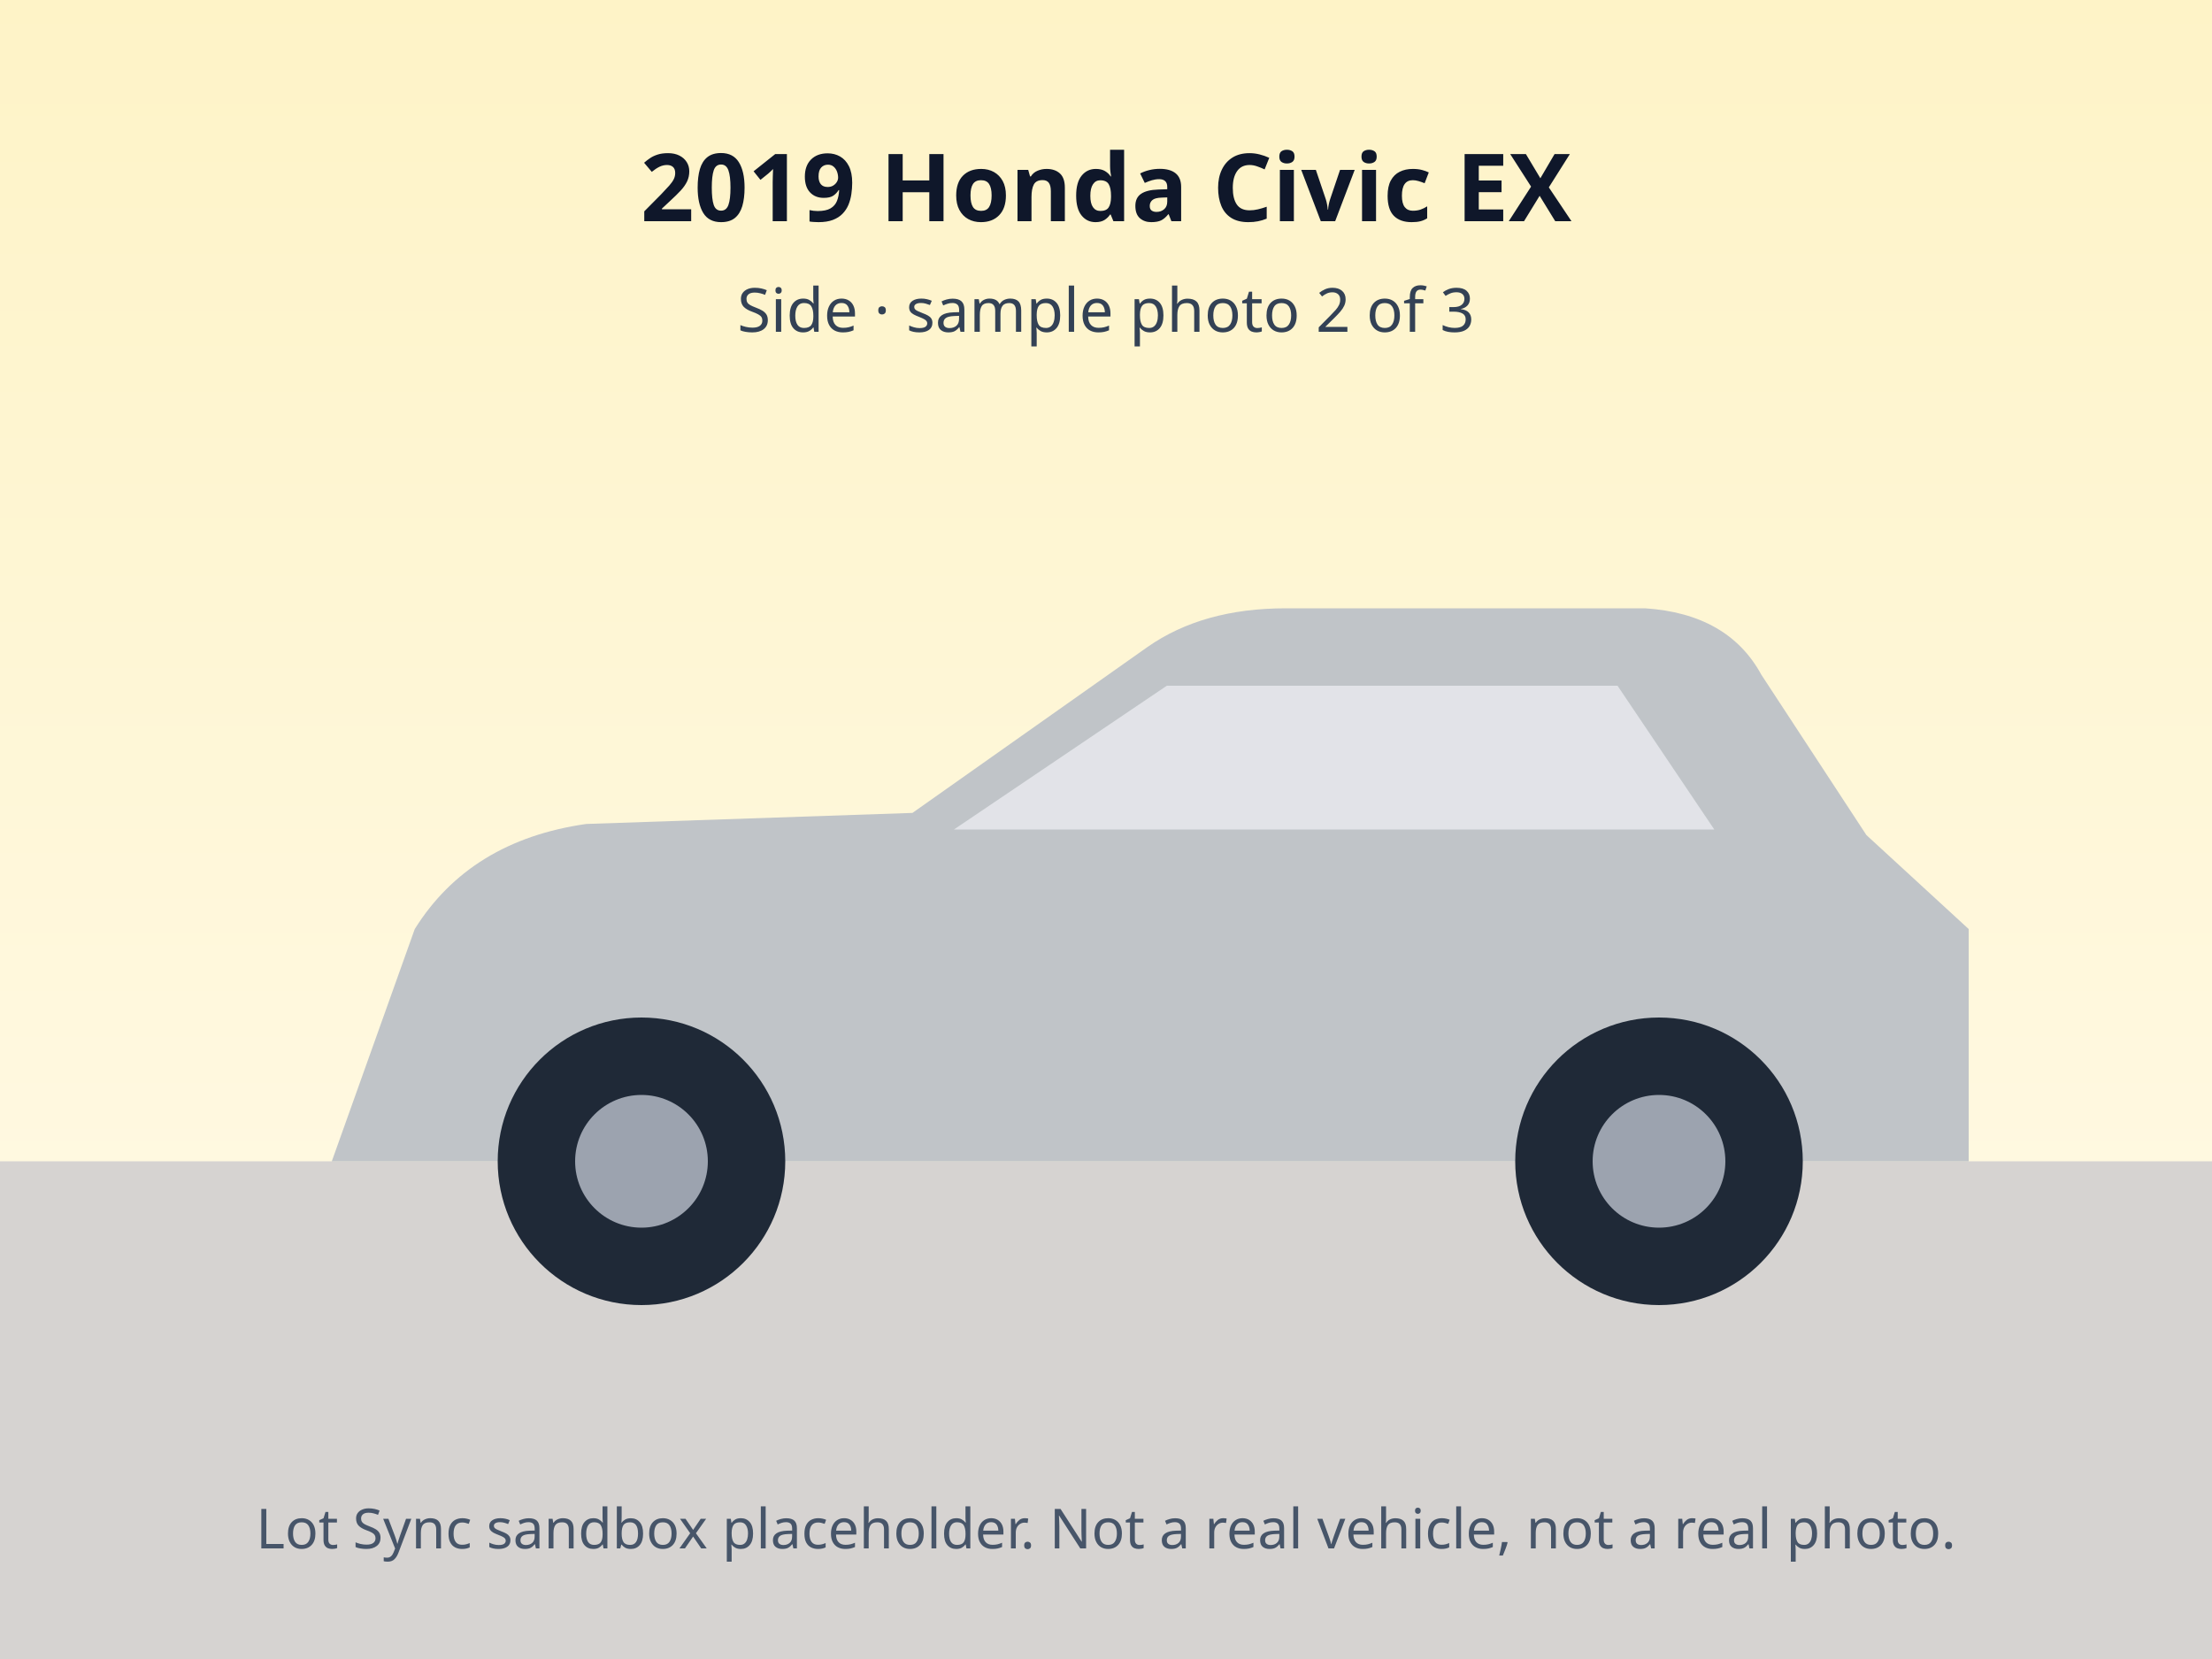
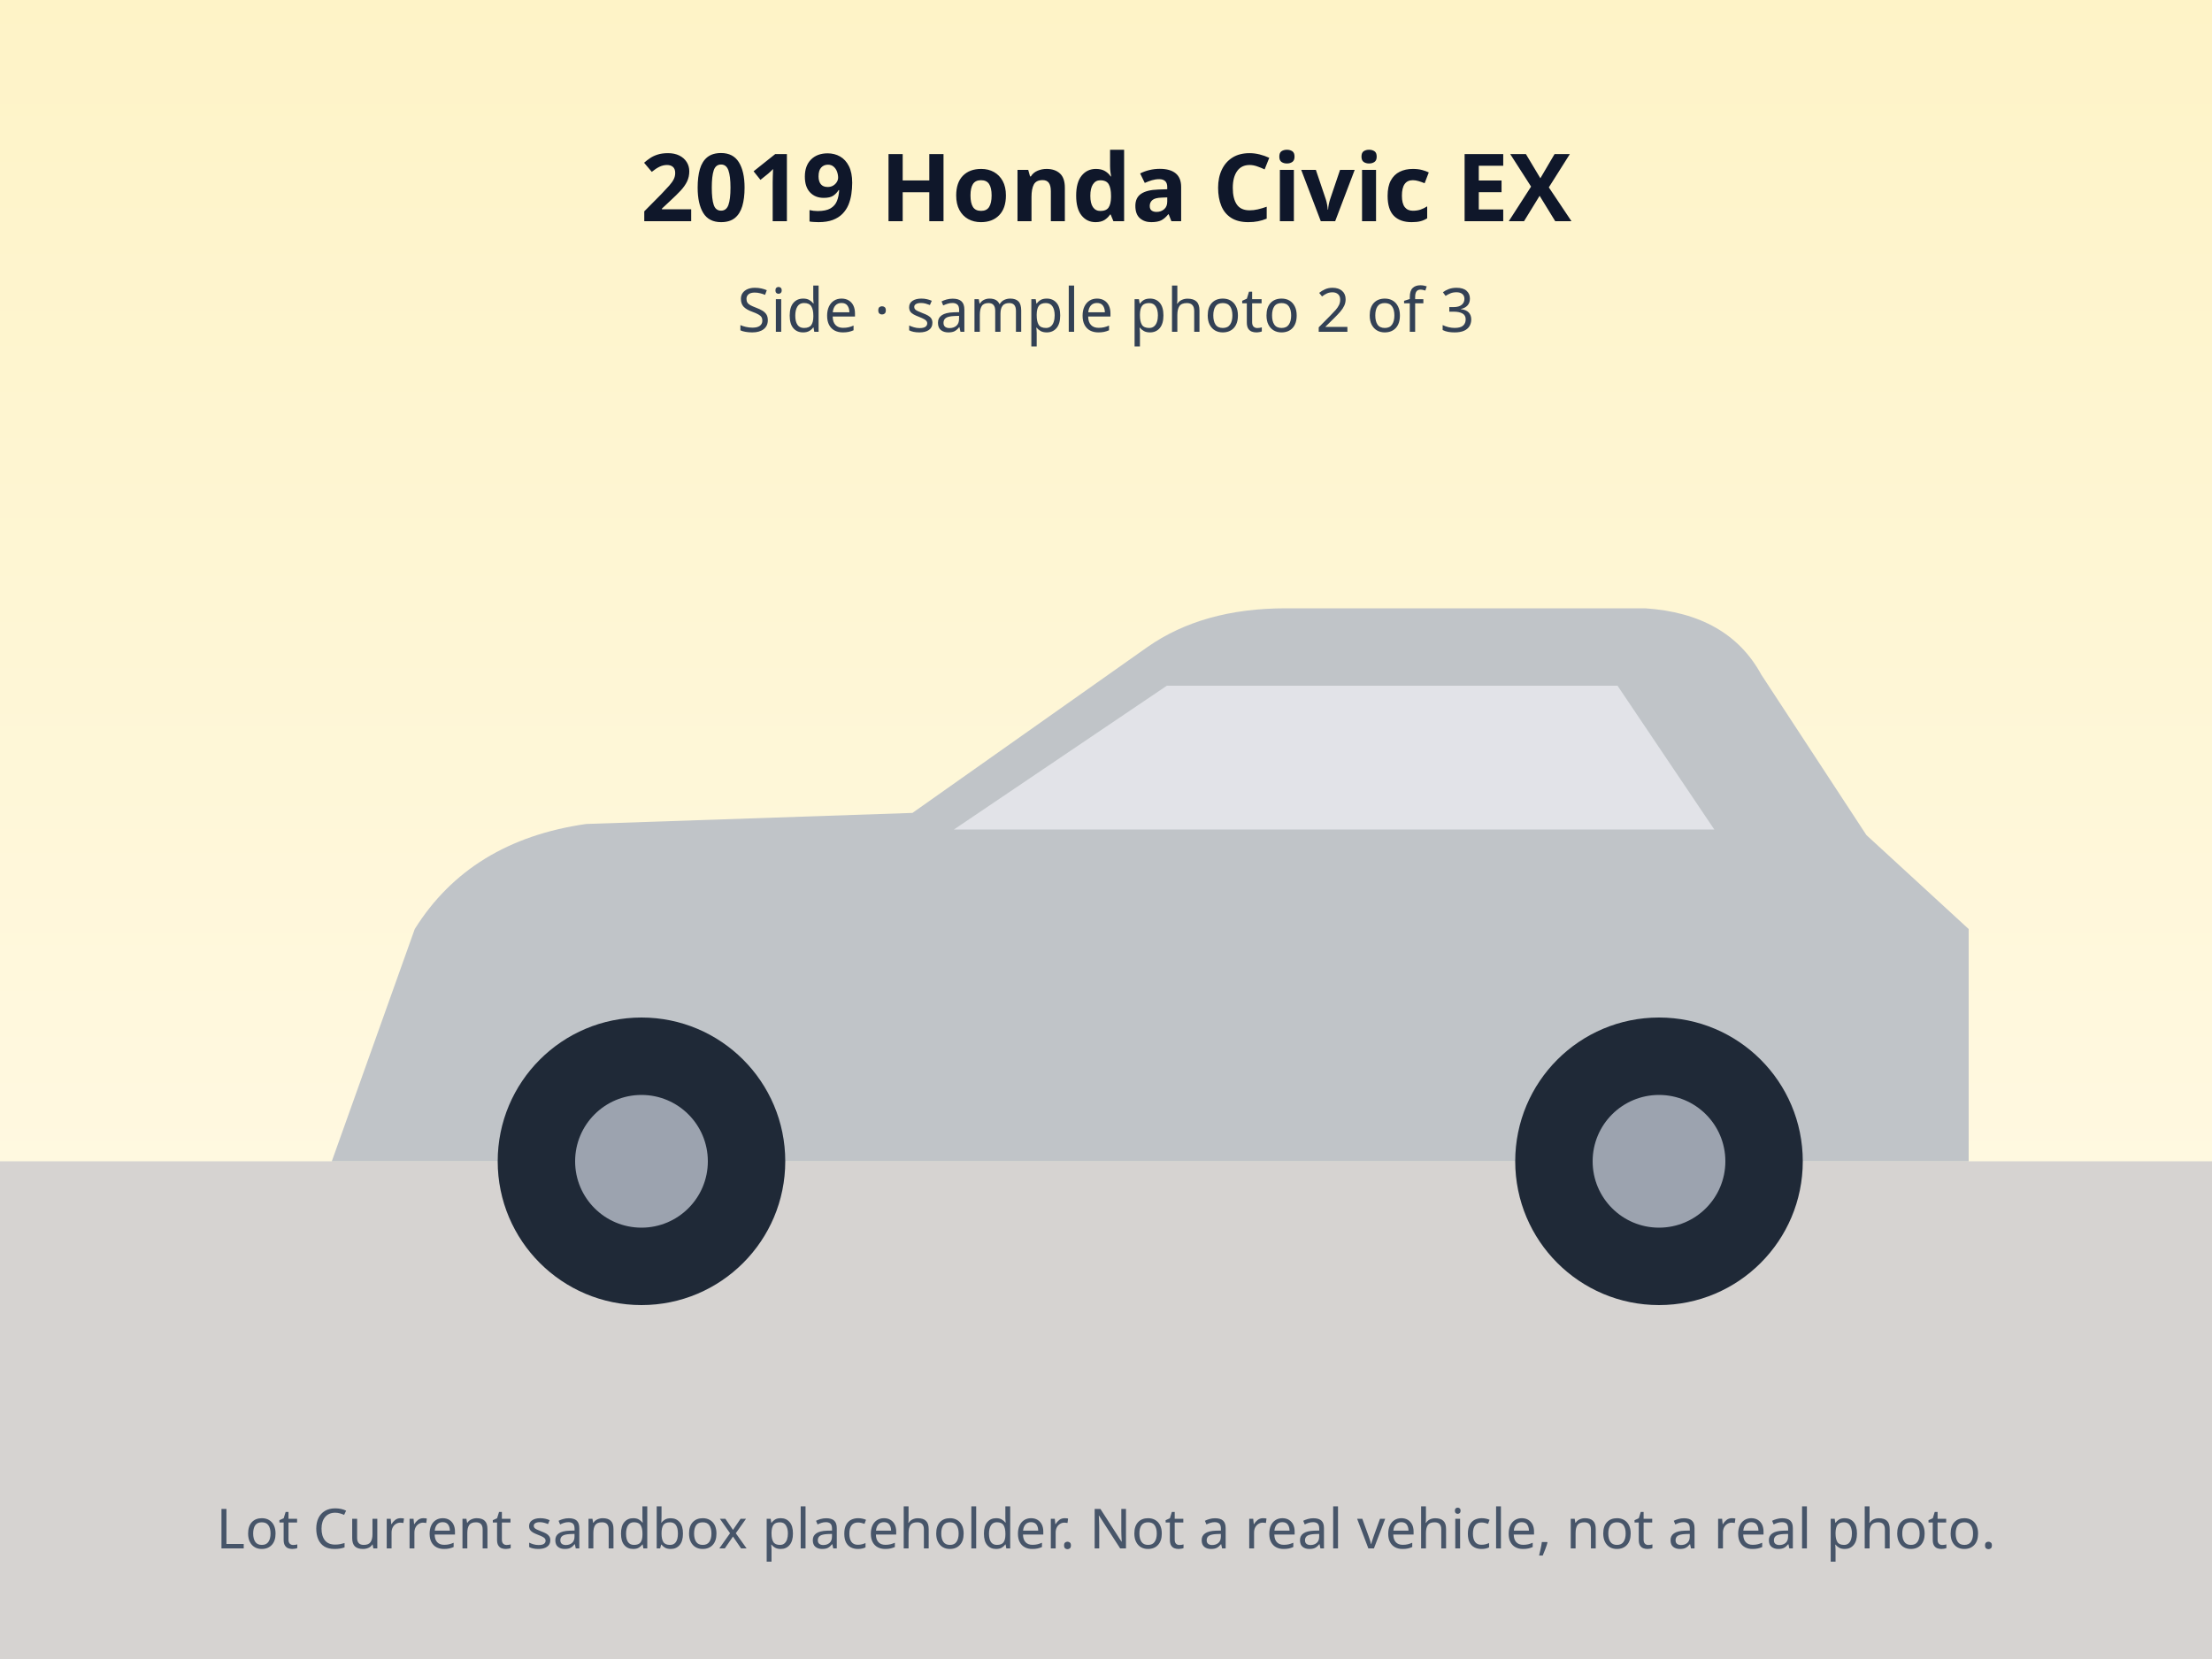
<svg xmlns="http://www.w3.org/2000/svg" width="800" height="600" viewBox="0 0 800 600">
  <defs>
    <linearGradient id="sky" x1="0" y1="0" x2="0" y2="1">
      <stop offset="0" stop-color="#fef3c7" />
      <stop offset="1" stop-color="#fffbeb" />
    </linearGradient>
  </defs>
  <rect width="800" height="600" fill="url(#sky)" />
  <rect y="420" width="800" height="180" fill="#d6d3d1" />
  <g>
    <path d="M120 420 L150 336 Q170 304 212 298 L330 294 L415 234 Q435 220 465 220 L595 220 Q625 222 637 244 L675 302 L712 336 L712 420 Z" fill="#c0c4c8" />
    <path d="M345 300 L422 248 L585 248 L620 300 Z" fill="#e5e7eb" opacity="0.9" />
    <circle cx="232" cy="420" r="52" fill="#1f2937" />
    <circle cx="232" cy="420" r="24" fill="#9ca3af" />
    <circle cx="600" cy="420" r="52" fill="#1f2937" />
    <circle cx="600" cy="420" r="24" fill="#9ca3af" />
  </g>
  <text x="400" y="80" font-family="system-ui, sans-serif" font-size="34" font-weight="700" text-anchor="middle" fill="#0f172a">2019 Honda Civic EX</text>
  <text x="400" y="120" font-family="system-ui, sans-serif" font-size="22" text-anchor="middle" fill="#334155">Side · sample photo 2 of 3</text>
-   <text x="400" y="560" font-family="system-ui, sans-serif" font-size="20" text-anchor="middle" fill="#475569">Lot Sync sandbox placeholder. Not a real vehicle, not a real photo.</text>
+   <text x="400" y="560" font-family="system-ui, sans-serif" font-size="20" text-anchor="middle" fill="#475569">Lot Current sandbox placeholder. Not a real vehicle, not a real photo.</text>
</svg>
